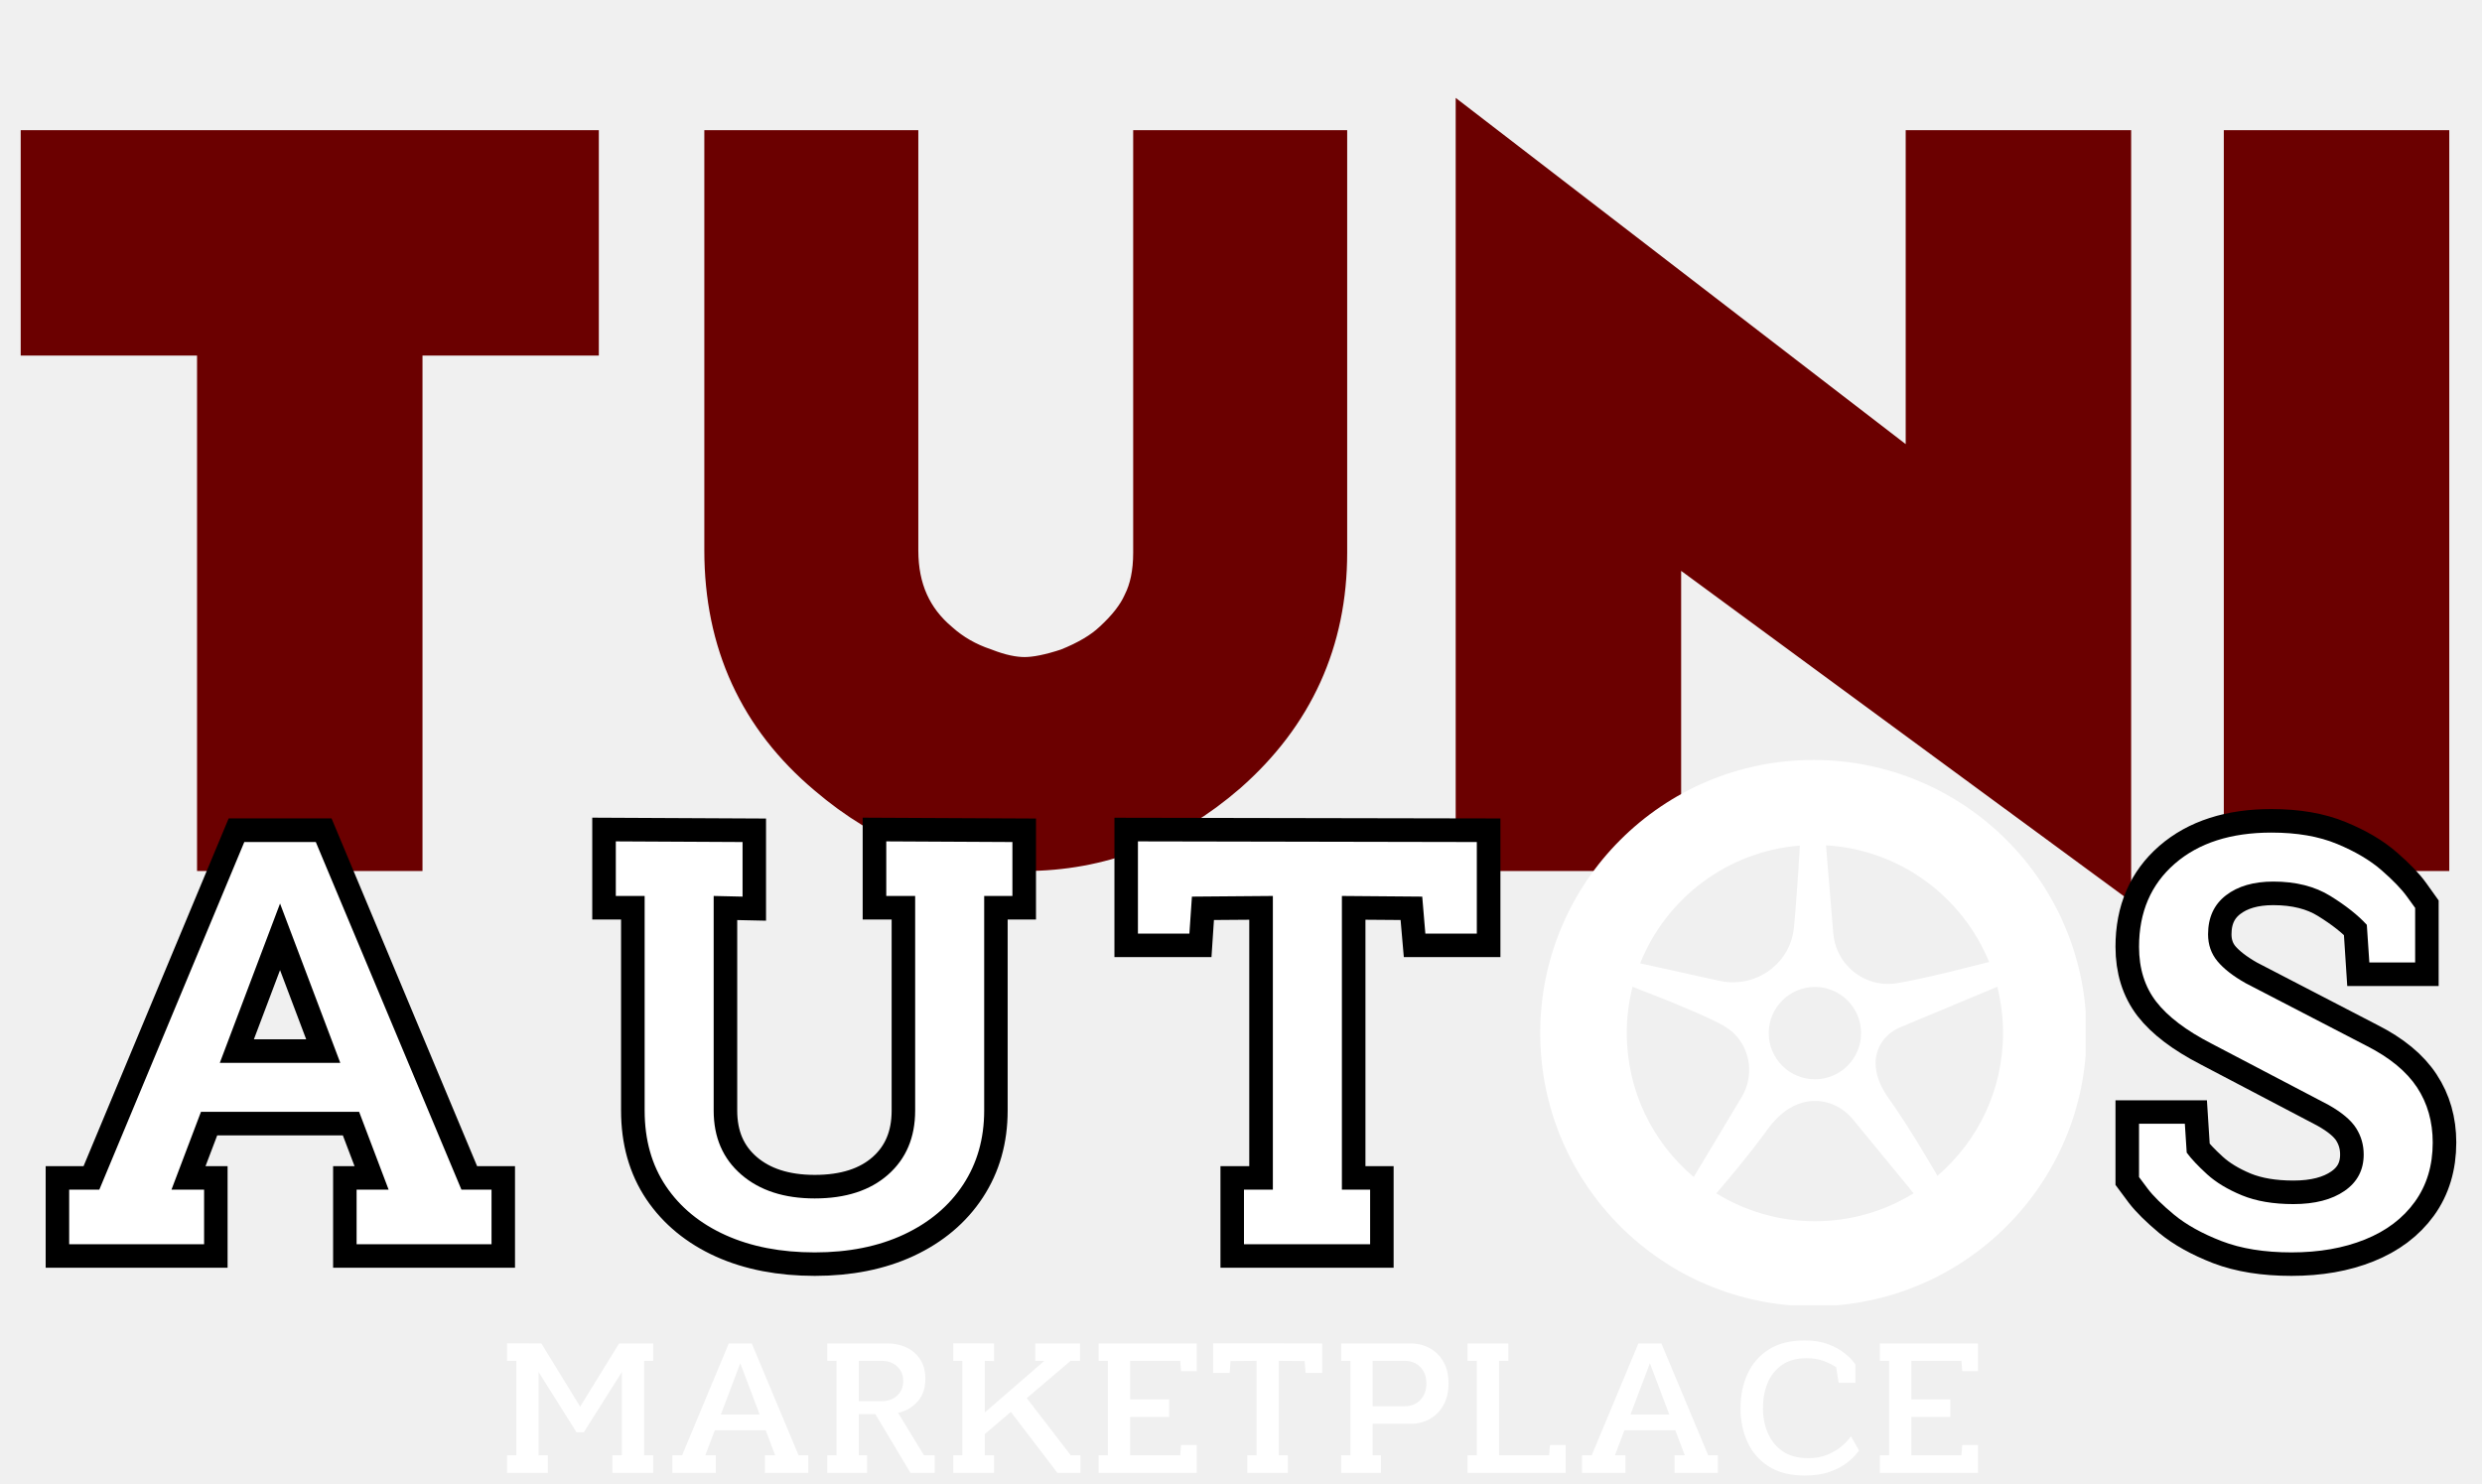
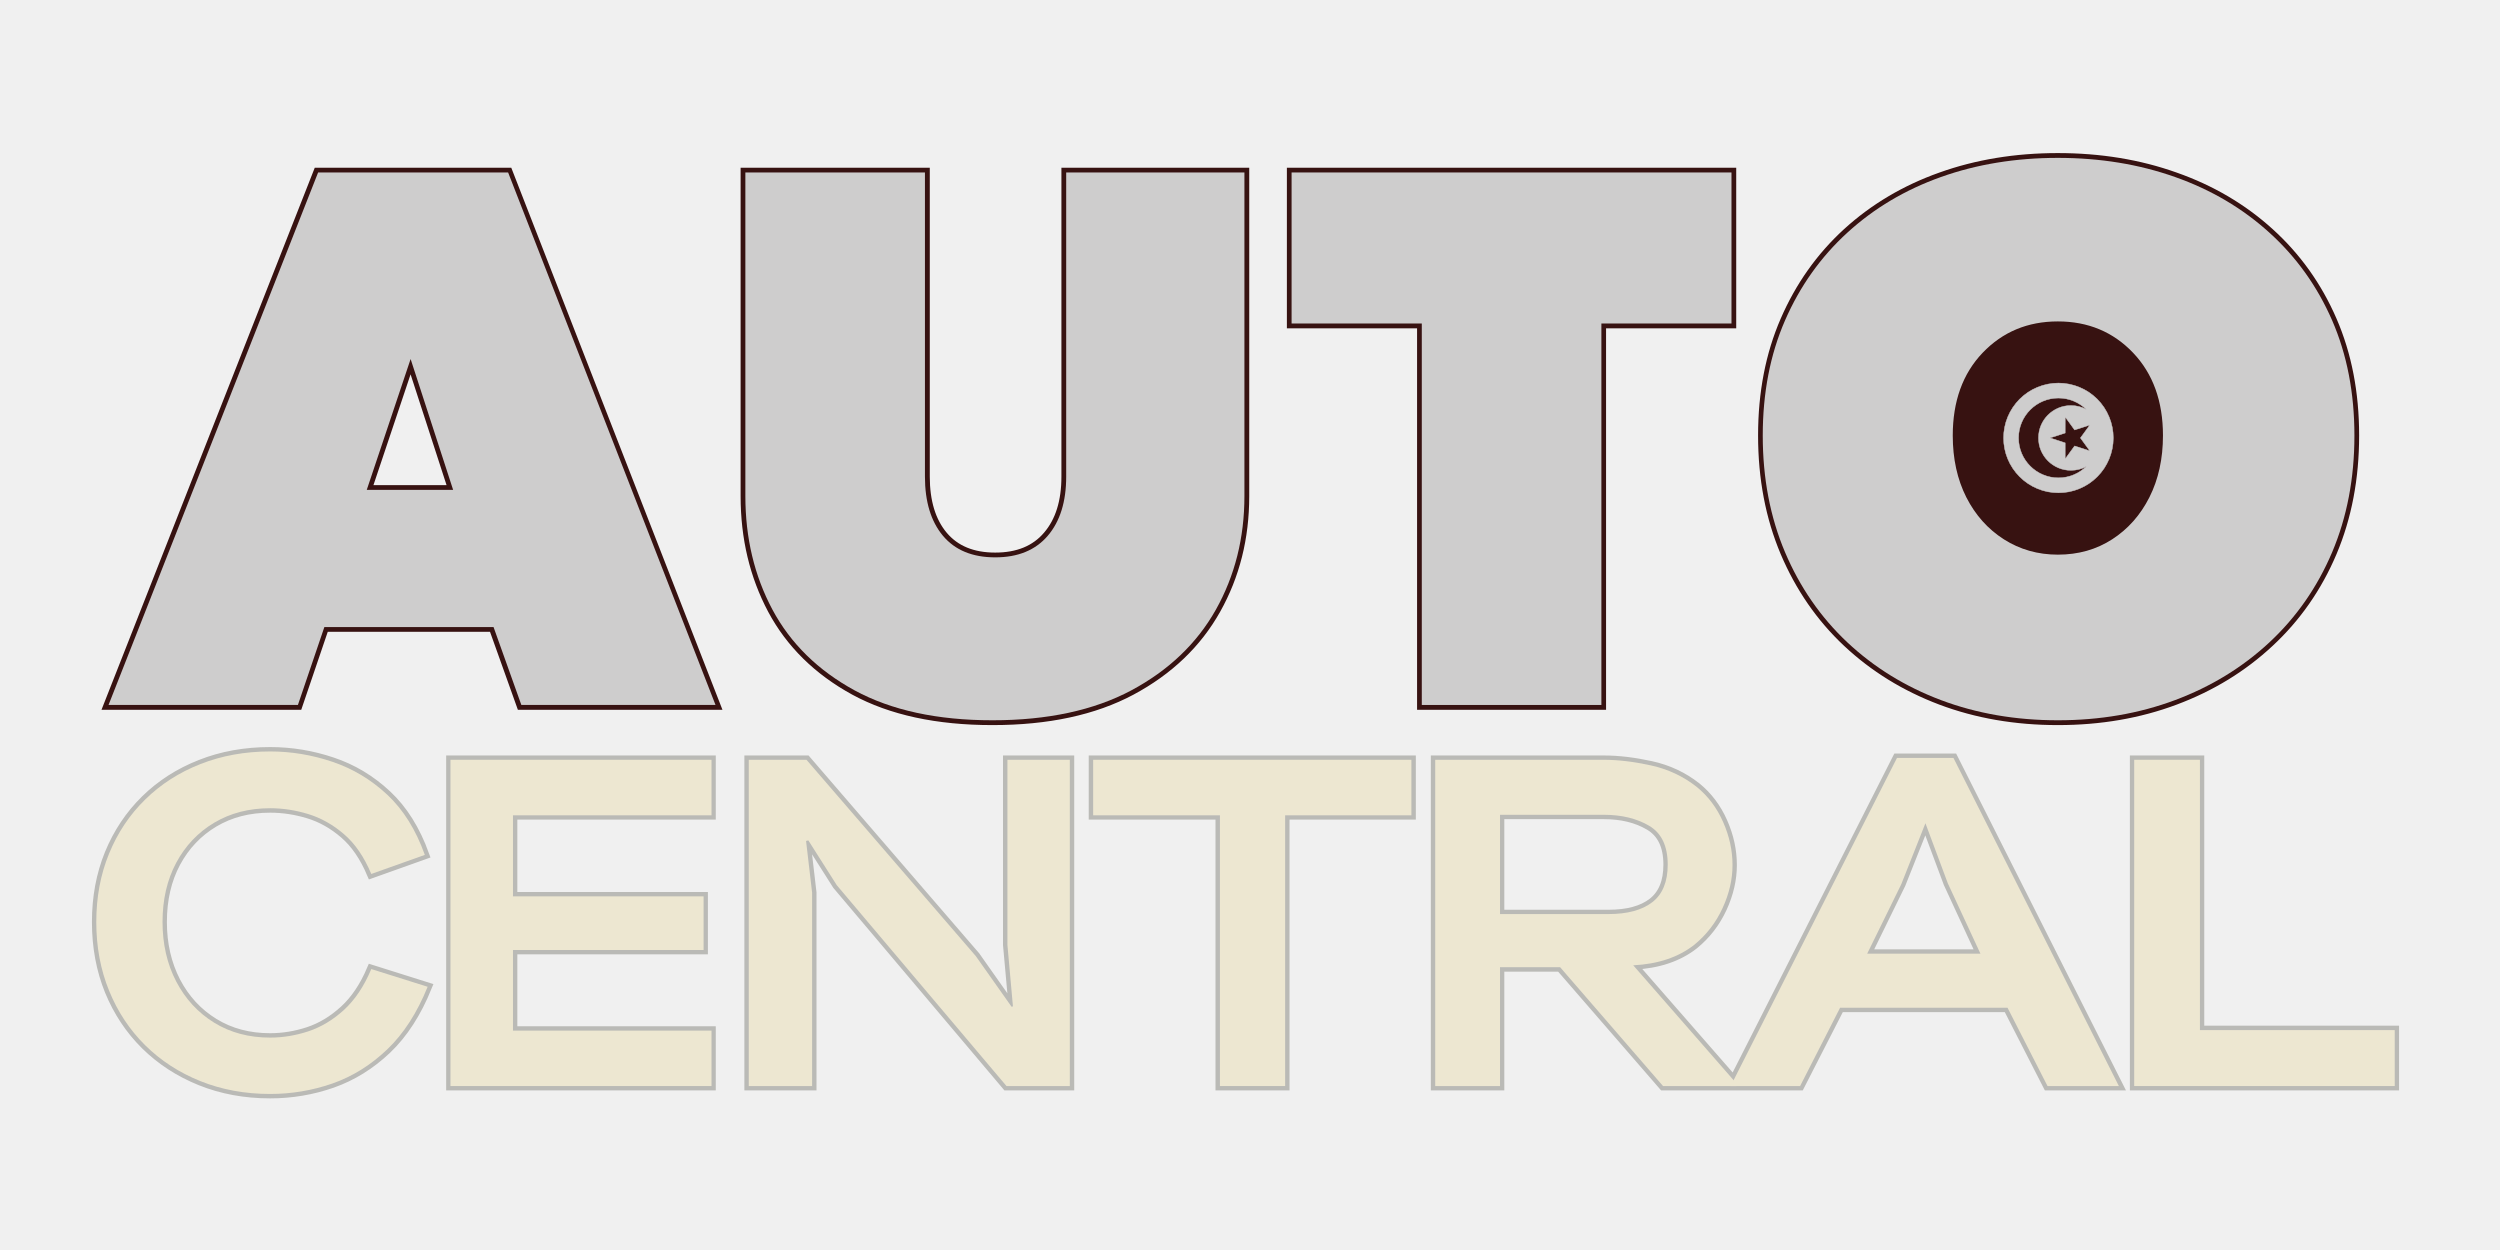
- <svg xmlns="http://www.w3.org/2000/svg" width="1024" zoomAndPan="magnify" viewBox="0 0 768 459" height="612" preserveAspectRatio="xMidYMid meet" version="1.0">
+ <svg xmlns="http://www.w3.org/2000/svg" width="500" zoomAndPan="magnify" viewBox="0 0 375 187.5" height="250" preserveAspectRatio="xMidYMid meet" version="1.0">
  <defs>
    <g />
-     <clipPath id="6946ee926f">
-       <path d="M 476.586 235.199 L 645.336 235.199 L 645.336 403.949 L 476.586 403.949 Z M 476.586 235.199 " clip-rule="nonzero" />
+     <clipPath id="34471084f9">
+       <path d="M 291.562 48.488 L 325.973 48.488 L 325.973 82.895 L 291.562 82.895 Z M 291.562 48.488 " clip-rule="nonzero" />
    </clipPath>
  </defs>
-   <g fill="#ffffff" fill-opacity="1">
-     <g transform="translate(154.8891, 455.823)">
+   <g clip-path="url(#34471084f9)">
+     <path stroke-linecap="butt" transform="matrix(0.0672036, 0, 0, 0.0672036, 291.5625, 48.48642)" fill-opacity="1" fill="#371211" fill-rule="nonzero" stroke-linejoin="miter" d="M 512.028 256.013 C 512.028 264.383 511.563 272.753 510.75 281.065 C 509.936 289.435 508.715 297.747 507.088 305.943 C 505.46 314.138 503.426 322.276 500.984 330.297 C 498.543 338.319 495.695 346.224 492.498 353.954 C 489.301 361.685 485.697 369.3 481.745 376.682 C 477.792 384.064 473.491 391.271 468.841 398.246 C 464.191 405.221 459.192 411.906 453.903 418.416 C 448.555 424.868 442.975 431.087 437.046 437.016 C 431.117 442.945 424.898 448.583 418.388 453.872 C 411.936 459.22 405.193 464.219 398.218 468.869 C 391.243 473.519 384.094 477.82 376.654 481.773 C 369.272 485.725 361.715 489.329 353.985 492.526 C 346.196 495.723 338.349 498.571 330.328 500.954 C 322.306 503.395 314.169 505.43 305.915 507.057 C 297.719 508.743 289.465 509.964 281.095 510.777 C 272.725 511.591 264.413 511.998 255.985 511.998 C 247.615 511.998 239.245 511.591 230.933 510.777 C 222.563 509.964 214.309 508.743 206.055 507.057 C 197.859 505.43 189.722 503.395 181.7 500.954 C 173.679 498.571 165.774 495.723 158.043 492.526 C 150.313 489.329 142.698 485.725 135.316 481.773 C 127.934 477.82 120.727 473.519 113.752 468.869 C 106.777 464.219 100.092 459.22 93.582 453.872 C 87.13 448.583 80.911 442.945 74.982 437.016 C 69.053 431.087 63.415 424.868 58.125 418.416 C 52.778 411.906 47.779 405.221 43.129 398.246 C 38.479 391.271 34.178 384.064 30.225 376.682 C 26.273 369.3 22.669 361.685 19.472 353.954 C 16.275 346.224 13.485 338.319 11.044 330.297 C 8.602 322.276 6.568 314.138 4.94 305.943 C 3.255 297.747 2.034 289.435 1.22 281.065 C 0.407 272.753 -0 264.383 -0 256.013 C -0 247.643 0.407 239.273 1.22 230.903 C 2.034 222.591 3.255 214.279 4.94 206.083 C 6.568 197.829 8.602 189.691 11.044 181.67 C 13.485 173.649 16.275 165.802 19.472 158.013 C 22.669 150.282 26.273 142.726 30.225 135.344 C 34.178 127.904 38.479 120.755 43.129 113.779 C 47.779 106.804 52.778 100.062 58.125 93.61 C 63.415 87.1 69.053 80.88 74.982 75.01 C 80.911 69.081 87.13 63.443 93.582 58.095 C 100.092 52.806 106.777 47.807 113.752 43.157 C 120.727 38.507 127.934 34.205 135.316 30.253 C 142.698 26.3 150.313 22.697 158.043 19.5 C 165.774 16.303 173.679 13.455 181.7 11.013 C 189.722 8.572 197.859 6.538 206.055 4.91 C 214.309 3.283 222.563 2.062 230.933 1.248 C 239.245 0.435 247.615 0.028 255.985 0.028 C 264.413 0.028 272.725 0.435 281.095 1.248 C 289.465 2.062 297.719 3.283 305.915 4.91 C 314.169 6.538 322.306 8.572 330.328 11.013 C 338.349 13.455 346.196 16.303 353.985 19.5 C 361.715 22.697 369.272 26.3 376.654 30.253 C 384.094 34.205 391.243 38.507 398.218 43.157 C 405.193 47.807 411.936 52.806 418.388 58.095 C 424.898 63.443 431.117 69.081 437.046 75.01 C 442.975 80.88 448.555 87.1 453.903 93.61 C 459.192 100.062 464.191 106.804 468.841 113.779 C 473.491 120.755 477.792 127.904 481.745 135.344 C 485.697 142.726 489.301 150.282 492.498 158.013 C 495.695 165.802 498.543 173.649 500.984 181.67 C 503.426 189.691 505.46 197.829 507.088 206.083 C 508.715 214.279 509.936 222.591 510.75 230.903 C 511.563 239.273 512.028 247.643 512.028 256.013 Z M 512.028 256.013 " stroke="#cecdcd" stroke-width="1" stroke-opacity="1" stroke-miterlimit="4" />
+   </g>
+   <path stroke-linecap="butt" transform="matrix(0.0672036, 0, 0, 0.0672036, 291.5625, 48.48642)" fill-opacity="1" fill="#cecdcd" fill-rule="nonzero" stroke-linejoin="miter" d="M 378.456 256.013 C 378.456 264.034 377.642 271.997 376.072 279.902 C 374.503 287.749 372.178 295.422 369.097 302.862 C 366.017 310.302 362.239 317.335 357.821 324.02 C 353.345 330.704 348.23 336.866 342.592 342.562 C 336.896 348.258 330.735 353.315 324.05 357.791 C 317.366 362.266 310.274 366.045 302.834 369.125 C 295.452 372.206 287.78 374.531 279.875 376.1 C 272.028 377.67 264.064 378.425 255.985 378.425 C 247.964 378.425 240 377.67 232.095 376.1 C 224.248 374.531 216.576 372.206 209.136 369.125 C 201.696 366.045 194.662 362.266 187.978 357.791 C 181.294 353.315 175.132 348.258 169.436 342.562 C 163.74 336.866 158.683 330.704 154.207 324.02 C 149.731 317.335 145.953 310.302 142.873 302.862 C 139.792 295.422 137.467 287.749 135.897 279.902 C 134.328 271.997 133.572 264.034 133.572 256.013 C 133.572 247.933 134.328 239.97 135.897 232.123 C 137.467 224.218 139.792 216.546 142.873 209.164 C 145.953 201.723 149.731 194.69 154.207 188.006 C 158.683 181.321 163.74 175.102 169.436 169.406 C 175.132 163.767 181.294 158.652 187.978 154.177 C 194.662 149.759 201.696 145.981 209.136 142.9 C 216.576 139.82 224.248 137.495 232.095 135.925 C 240 134.356 247.964 133.542 255.985 133.542 C 264.064 133.542 272.028 134.356 279.875 135.925 C 287.78 137.495 295.452 139.82 302.834 142.9 C 310.274 145.981 317.366 149.759 324.05 154.177 C 330.735 158.652 336.896 163.767 342.592 169.406 C 348.23 175.102 353.345 181.321 357.821 188.006 C 362.239 194.69 366.017 201.723 369.097 209.164 C 372.178 216.546 374.503 224.218 376.072 232.123 C 377.642 239.97 378.456 247.933 378.456 256.013 Z M 378.456 256.013 " stroke="#cecdcd" stroke-width="1" stroke-opacity="1" stroke-miterlimit="4" />
+   <path stroke-linecap="butt" transform="matrix(0.0672036, 0, 0, 0.0672036, 291.5625, 48.48642)" fill-opacity="1" fill="#371211" fill-rule="nonzero" stroke-linejoin="miter" d="M 271.098 209.164 L 292.081 238.11 L 326.084 227.124 L 305.043 256.013 L 326.084 284.959 L 292.081 273.915 L 271.04 302.804 L 271.04 267.057 L 237.036 255.955 L 271.04 244.969 Z M 271.098 209.164 " stroke="#cecdcd" stroke-width="1" stroke-opacity="1" stroke-miterlimit="4" />
+   <path stroke-linecap="butt" transform="matrix(0.0672036, 0, 0, 0.0672036, 291.5625, 48.48642)" fill-opacity="1" fill="#371211" fill-rule="nonzero" stroke-linejoin="miter" d="M 283.827 328.321 C 243.895 328.321 211.461 295.945 211.461 256.013 C 211.461 216.022 243.895 183.646 283.827 183.646 C 296.266 183.646 308.007 186.785 318.237 192.365 C 302.195 176.671 280.223 166.964 255.985 166.964 C 206.811 166.964 166.937 206.839 166.937 256.013 C 166.937 305.187 206.811 345.061 255.985 345.061 C 280.223 345.061 302.195 335.354 318.237 319.66 C 308.007 325.182 296.266 328.321 283.827 328.321 Z M 283.827 328.321 " stroke="#cecdcd" stroke-width="1" stroke-opacity="1" stroke-miterlimit="4" />
+   <path stroke-linecap="butt" transform="matrix(0.867188, 0, 0, 0.867188, -11.56635, 116.0779)" fill="none" stroke-linejoin="miter" d="M 60.067 55.379 C 55.712 55.379 51.689 54.635 48.004 53.153 C 44.329 51.671 41.149 49.604 38.459 46.955 C 35.766 44.293 33.68 41.149 32.198 37.527 C 30.73 33.892 29.995 29.924 29.995 25.622 C 29.995 21.329 30.73 17.388 32.198 13.793 C 33.68 10.185 35.766 7.063 38.459 4.424 C 41.149 1.789 44.329 -0.252 48.004 -1.693 C 51.689 -3.153 55.712 -3.878 60.067 -3.878 C 63.712 -3.878 67.297 -3.288 70.811 -2.108 C 74.342 -0.928 77.504 0.969 80.297 3.581 C 83.09 6.189 85.27 9.667 86.833 14.009 L 77.563 17.316 C 76.315 14.365 74.743 12.068 72.838 10.428 C 70.937 8.789 68.883 7.635 66.68 6.964 C 64.473 6.293 62.27 5.96 60.067 5.96 C 56.405 5.96 53.18 6.793 50.383 8.46 C 47.59 10.126 45.396 12.437 43.811 15.388 C 42.234 18.338 41.45 21.752 41.45 25.622 C 41.45 29.437 42.234 32.87 43.811 35.915 C 45.396 38.946 47.59 41.32 50.383 43.036 C 53.18 44.757 56.405 45.617 60.067 45.617 C 62.27 45.617 64.473 45.257 66.68 44.532 C 68.883 43.798 70.937 42.559 72.838 40.816 C 74.743 39.068 76.315 36.721 77.563 33.77 L 87.302 36.838 C 85.482 41.352 83.144 44.969 80.297 47.685 C 77.45 50.388 74.288 52.347 70.811 53.568 C 67.347 54.775 63.766 55.379 60.067 55.379 Z M 91.266 54 L 91.266 -2.423 L 136.392 -2.423 L 136.392 7.162 L 102.067 7.162 L 102.067 21.194 L 135.031 21.194 L 135.031 30.464 L 102.067 30.464 L 102.067 44.415 L 136.392 44.415 L 136.392 54 Z M 142.851 54 L 142.851 -2.423 L 152.851 -2.423 L 182.117 31.505 L 188.315 40.302 L 188.549 40.225 L 187.585 29.577 L 187.585 -2.423 L 198.392 -2.423 L 198.392 54 L 187.428 54 L 158.085 19.266 L 153.167 11.509 L 152.77 11.608 L 153.815 20.545 L 153.815 54 Z M 224.342 54 L 224.342 7.162 L 202.414 7.162 L 202.414 -2.423 L 257.482 -2.423 L 257.482 7.162 L 235.635 7.162 L 235.635 54 Z M 261.59 54 L 261.59 -2.423 L 290.775 -2.423 C 293.243 -2.423 295.95 -2.103 298.905 -1.459 C 301.869 -0.815 304.504 0.419 306.815 2.239 C 308.797 3.856 310.324 5.888 311.401 8.343 C 312.477 10.784 313.013 13.261 313.013 15.78 C 313.013 18.261 312.437 20.752 311.284 23.261 C 310.126 25.752 308.5 27.856 306.401 29.577 C 303.662 31.73 300.144 32.91 295.851 33.117 L 313.662 53.509 L 313.662 54 L 301.009 54 L 283.198 33.455 L 272.788 33.455 L 272.788 54 Z M 272.788 24.261 L 291.581 24.261 C 294.851 24.261 297.369 23.581 299.14 22.216 C 300.923 20.838 301.815 18.667 301.815 15.703 C 301.815 12.487 300.739 10.252 298.59 8.991 C 296.437 7.721 293.833 7.081 290.775 7.081 L 272.788 7.081 Z M 312.698 54 L 341.468 -2.757 L 351.23 -2.757 L 379.847 54 L 367.504 54 L 360.576 40.46 L 331.631 40.46 L 324.703 54 Z M 336.311 31.113 L 355.896 31.113 L 350.266 18.928 L 346.387 8.541 L 342.198 19.086 Z M 382.504 54 L 382.504 -2.423 L 393.86 -2.423 L 393.86 44.316 L 427.554 44.316 L 427.554 54 Z M 382.504 54 " stroke="#babab6" stroke-width="1.512" stroke-opacity="1" stroke-miterlimit="4" />
+   <g fill="#ede7d1" fill-opacity="1">
+     <g transform="translate(13.67694, 162.9061)">
      <g>
-         <path d="M 12.625 -40.047 L 24.625 -20.5 L 36.672 -40.047 L 47.234 -40.047 L 47.234 -34.672 L 44.422 -34.672 L 44.422 -5.438 L 47.234 -5.438 L 47.234 0 L 34.609 0 L 34.609 -5.438 L 37.547 -5.438 L 37.547 -31.234 L 25.75 -12.562 L 23.5 -12.562 L 11.75 -31.234 L 11.75 -5.438 L 14.625 -5.438 L 14.625 0 L 2 0 L 2 -5.438 L 4.875 -5.438 L 4.875 -34.672 L 2 -34.672 L 2 -40.109 Z M 12.625 -40.047 " />
+         <path d="M 26.844 1.188 C 23.07 1.188 19.586 0.547 16.391 -0.734 C 13.203 -2.016 10.441 -3.805 8.109 -6.109 C 5.773 -8.422 3.969 -11.148 2.688 -14.297 C 1.406 -17.441 0.766 -20.879 0.766 -24.609 C 0.766 -28.336 1.406 -31.758 2.688 -34.875 C 3.969 -38 5.773 -40.703 8.109 -42.984 C 10.441 -45.273 13.203 -47.047 16.391 -48.297 C 19.586 -49.555 23.07 -50.188 26.844 -50.188 C 30.008 -50.188 33.117 -49.672 36.172 -48.641 C 39.223 -47.617 41.961 -45.977 44.391 -43.719 C 46.816 -41.457 48.703 -38.441 50.047 -34.672 L 42.016 -31.812 C 40.941 -34.375 39.578 -36.363 37.922 -37.781 C 36.266 -39.207 34.477 -40.211 32.562 -40.797 C 30.656 -41.379 28.75 -41.672 26.844 -41.672 C 23.676 -41.672 20.879 -40.945 18.453 -39.5 C 16.023 -38.051 14.125 -36.047 12.75 -33.484 C 11.383 -30.922 10.703 -27.961 10.703 -24.609 C 10.703 -21.297 11.383 -18.32 12.75 -15.688 C 14.125 -13.062 16.023 -11 18.453 -9.5 C 20.879 -8.008 23.676 -7.266 26.844 -7.266 C 28.75 -7.266 30.656 -7.578 32.562 -8.203 C 34.477 -8.836 36.266 -9.91 37.922 -11.422 C 39.578 -12.941 40.941 -14.984 42.016 -17.547 L 50.469 -14.891 C 48.883 -10.973 46.859 -7.836 44.391 -5.484 C 41.922 -3.129 39.18 -1.426 36.172 -0.375 C 33.172 0.664 30.062 1.188 26.844 1.188 Z M 26.844 1.188 " />
      </g>
    </g>
  </g>
-   <g fill="#ffffff" fill-opacity="1">
-     <g transform="translate(206.8705, 455.823)">
+   <g fill="#ede7d1" fill-opacity="1">
+     <g transform="translate(64.14713, 162.9061)">
      <g>
-         <path d="M 18.625 -40.047 L 25.75 -40.047 L 40.234 -5.438 L 43.234 -5.438 L 43.234 0 L 29.812 0 L 29.812 -5.438 L 32.984 -5.438 L 30.062 -13.188 L 14.312 -13.188 L 11.375 -5.438 L 14.625 -5.438 L 14.625 0 L 1.188 0 L 1.188 -5.438 L 4.188 -5.438 Z M 16.188 -18.062 L 28.188 -18.062 L 22.188 -33.922 Z M 16.188 -18.062 " />
+         <path d="M 3.422 0 L 3.422 -48.938 L 42.578 -48.938 L 42.578 -40.609 L 12.797 -40.609 L 12.797 -28.453 L 41.391 -28.453 L 41.391 -20.406 L 12.797 -20.406 L 12.797 -8.312 L 42.578 -8.312 L 42.578 0 Z M 3.422 0 " />
      </g>
    </g>
  </g>
-   <g fill="#ffffff" fill-opacity="1">
-     <g transform="translate(253.9787, 455.823)">
+   <g fill="#ede7d1" fill-opacity="1">
+     <g transform="translate(108.8153, 162.9061)">
      <g>
-         <path d="M 14.312 0 L 2 0 L 2 -5.438 L 4.875 -5.438 L 4.875 -34.672 L 2 -34.672 L 2 -40.047 L 20.625 -40.047 C 22.832 -40.047 24.82 -39.617 26.594 -38.766 C 28.363 -37.91 29.766 -36.672 30.797 -35.047 C 31.836 -33.422 32.359 -31.445 32.359 -29.125 C 32.359 -26.25 31.566 -23.914 29.984 -22.125 C 28.41 -20.332 26.395 -19.145 23.938 -18.562 L 31.922 -5.438 L 35.234 -5.438 L 35.234 0 L 27.75 0 L 16.875 -18.188 L 11.75 -18.188 L 11.75 -5.438 L 14.312 -5.438 Z M 11.75 -22.188 L 18.75 -22.188 C 20.75 -22.188 22.375 -22.758 23.625 -23.906 C 24.875 -25.051 25.5 -26.562 25.5 -28.438 C 25.5 -30.258 24.883 -31.754 23.656 -32.922 C 22.426 -34.086 20.789 -34.672 18.75 -34.672 L 11.75 -34.672 Z M 11.75 -22.188 " />
+         <path d="M 3.5 0 L 3.5 -48.938 L 12.156 -48.938 L 37.547 -19.5 L 42.922 -11.891 L 43.125 -11.953 L 42.297 -21.188 L 42.297 -48.938 L 51.656 -48.938 L 51.656 0 L 42.156 0 L 16.703 -30.125 L 12.438 -36.844 L 12.094 -36.766 L 13 -29.016 L 13 0 Z M 3.5 0 " />
      </g>
    </g>
  </g>
-   <g fill="#ffffff" fill-opacity="1">
-     <g transform="translate(293.0898, 455.823)">
+   <g fill="#ede7d1" fill-opacity="1">
+     <g transform="translate(164.5982, 162.9061)">
      <g>
-         <path d="M 27.25 -40.047 L 41.109 -40.047 L 41.109 -34.672 L 38.172 -34.672 L 24.625 -23.125 L 38.234 -5.438 L 41.234 -5.438 L 41.234 0 L 34.109 0 L 19.688 -18.875 L 11.625 -12 L 11.625 -5.438 L 14.5 -5.438 L 14.5 0 L 1.875 0 L 1.875 -5.438 L 4.688 -5.438 L 4.688 -34.672 L 1.875 -34.672 L 1.875 -40.109 L 14.5 -40.047 L 14.5 -34.609 L 11.625 -34.672 L 11.625 -18.688 L 30.062 -34.672 L 27.25 -34.672 Z M 27.25 -40.047 " />
+         <path d="M 18.391 0 L 18.391 -40.609 L -0.625 -40.609 L -0.625 -48.938 L 47.109 -48.938 L 47.109 -40.609 L 28.172 -40.609 L 28.172 0 Z M 18.391 0 " />
      </g>
    </g>
  </g>
-   <g fill="#ffffff" fill-opacity="1">
-     <g transform="translate(337.9488, 455.823)">
+   <g fill="#ede7d1" fill-opacity="1">
+     <g transform="translate(211.7829, 162.9061)">
      <g>
-         <path d="M 2 -40.047 L 32.359 -40.047 L 32.359 -31.484 L 27.5 -31.484 L 27.25 -34.672 L 11.75 -34.672 L 11.75 -22.75 L 23.812 -22.75 L 23.812 -17.312 L 11.75 -17.312 L 11.75 -5.438 L 27.25 -5.438 L 27.5 -8.625 L 32.359 -8.625 L 32.359 0 L 2 0 L 2 -5.438 L 4.875 -5.438 L 4.875 -34.672 L 2 -34.672 Z M 2 -40.047 " />
+         <path d="M 3.5 0 L 3.5 -48.938 L 28.797 -48.938 C 30.941 -48.938 33.297 -48.656 35.859 -48.094 C 38.422 -47.531 40.707 -46.457 42.719 -44.875 C 44.438 -43.477 45.758 -41.719 46.688 -39.594 C 47.625 -37.477 48.094 -35.328 48.094 -33.141 C 48.094 -30.992 47.594 -28.836 46.594 -26.672 C 45.594 -24.504 44.18 -22.676 42.359 -21.188 C 39.984 -19.32 36.93 -18.297 33.203 -18.109 L 48.656 -0.422 L 48.656 0 L 37.672 0 L 22.234 -17.828 L 13.219 -17.828 L 13.219 0 Z M 13.219 -25.797 L 29.5 -25.797 C 32.344 -25.797 34.531 -26.391 36.062 -27.578 C 37.602 -28.766 38.375 -30.641 38.375 -33.203 C 38.375 -36.004 37.441 -37.953 35.578 -39.047 C 33.711 -40.141 31.453 -40.688 28.797 -40.688 L 13.219 -40.688 Z M 13.219 -25.797 " />
      </g>
    </g>
  </g>
-   <g fill="#ffffff" fill-opacity="1">
-     <g transform="translate(374.186, 455.823)">
+   <g fill="#ede7d1" fill-opacity="1">
+     <g transform="translate(261.2045, 162.9061)">
      <g>
-         <path d="M 1.188 -40.109 L 34.922 -40.047 L 34.922 -30.938 L 29.812 -30.938 L 29.5 -34.609 L 21.5 -34.672 L 21.5 -5.438 L 24.312 -5.438 L 24.312 0 L 11.75 0 L 11.75 -5.438 L 14.625 -5.438 L 14.625 -34.672 L 6.562 -34.609 L 6.312 -30.938 L 1.188 -30.938 Z M 1.188 -40.109 " />
+         <path d="M -1.609 0 L 23.344 -49.219 L 31.812 -49.219 L 56.625 0 L 45.922 0 L 39.922 -11.75 L 14.812 -11.75 L 8.812 0 Z M 18.875 -19.859 L 35.859 -19.859 L 30.969 -30.406 L 27.609 -39.422 L 23.984 -30.266 Z M 18.875 -19.859 " />
      </g>
    </g>
  </g>
-   <g fill="#ffffff" fill-opacity="1">
-     <g transform="translate(412.9848, 455.823)">
+   <g fill="#ede7d1" fill-opacity="1">
+     <g transform="translate(316.7078, 162.9061)">
      <g>
-         <path d="M 14.312 0 L 2 0 L 2 -5.438 L 4.875 -5.438 L 4.875 -34.672 L 2 -34.672 L 2 -40.047 L 23.5 -40.047 C 25.707 -40.047 27.691 -39.555 29.453 -38.578 C 31.223 -37.598 32.629 -36.191 33.672 -34.359 C 34.711 -32.523 35.234 -30.301 35.234 -27.688 C 35.234 -25.102 34.711 -22.875 33.672 -21 C 32.629 -19.125 31.223 -17.688 29.453 -16.688 C 27.691 -15.688 25.707 -15.188 23.5 -15.188 L 11.75 -15.188 L 11.75 -5.438 L 14.312 -5.438 Z M 11.75 -20.625 L 21.625 -20.625 C 23.625 -20.625 25.25 -21.27 26.5 -22.562 C 27.75 -23.852 28.375 -25.562 28.375 -27.688 C 28.375 -29.77 27.758 -31.453 26.531 -32.734 C 25.301 -34.023 23.664 -34.672 21.625 -34.672 L 11.75 -34.672 Z M 11.75 -20.625 " />
+         <path d="M 3.422 0 L 3.422 -48.938 L 13.281 -48.938 L 13.281 -8.391 L 42.5 -8.391 L 42.5 0 Z M 3.422 0 " />
      </g>
    </g>
  </g>
-   <g fill="#ffffff" fill-opacity="1">
-     <g transform="translate(452.0959, 455.823)">
+   <path stroke-linecap="butt" transform="matrix(0.867188, 0, 0, 0.867188, 11.40853, -7.795076)" fill="none" stroke-linejoin="miter" d="M 41.853 38.827 L 74.714 38.827 L 110.601 130.939 L 77.006 130.939 L 72.187 117.448 L 42.943 117.448 L 38.358 130.939 L 5.614 130.939 Z M 57.876 71.097 L 50.29 93.728 L 65.223 93.728 Z M 158.511 133.583 C 148.952 133.583 140.993 131.863 134.646 128.412 C 128.317 124.944 123.583 120.282 120.448 114.421 C 117.335 108.561 115.777 102.029 115.777 94.818 L 115.777 38.827 L 146.844 38.827 L 146.844 91.435 C 146.844 95.768 147.88 99.178 149.961 101.665 C 152.056 104.156 155.065 105.399 158.984 105.399 C 162.921 105.399 165.948 104.156 168.065 101.665 C 170.2 99.178 171.268 95.768 171.268 91.435 L 171.268 38.827 L 202.101 38.827 L 202.101 94.818 C 202.101 102.029 200.457 108.561 197.164 114.421 C 193.871 120.282 188.993 124.944 182.524 128.412 C 176.06 131.863 168.056 133.583 158.511 133.583 Z M 263.822 130.939 L 232.786 130.939 L 232.786 64.953 L 210.268 64.953 L 210.268 38.827 L 286.335 38.827 L 286.335 64.953 L 263.822 64.953 Z M 342.795 133.583 C 335.506 133.583 328.763 132.421 322.574 130.088 C 316.403 127.755 311.002 124.426 306.38 120.093 C 301.772 115.764 298.187 110.57 295.619 104.516 C 293.056 98.444 291.772 91.71 291.772 84.322 C 291.772 76.957 293.056 70.322 295.619 64.426 C 298.187 58.507 301.772 53.444 306.38 49.228 C 311.002 45.016 316.403 41.813 322.574 39.62 C 328.763 37.403 335.506 36.295 342.795 36.295 C 350.105 36.295 356.862 37.403 363.074 39.62 C 369.308 41.813 374.745 45.016 379.389 49.228 C 384.051 53.444 387.668 58.507 390.236 64.426 C 392.799 70.322 394.083 76.957 394.083 84.322 C 394.083 91.71 392.799 98.444 390.236 104.516 C 387.668 110.57 384.051 115.764 379.389 120.093 C 374.745 124.426 369.308 127.755 363.074 130.088 C 356.862 132.421 350.105 133.583 342.795 133.583 Z M 342.795 104.926 C 346.322 104.926 349.448 104.047 352.173 102.282 C 354.916 100.52 357.069 98.088 358.637 94.993 C 360.205 91.899 360.988 88.34 360.988 84.322 C 360.988 78.385 359.254 73.615 355.786 70.011 C 352.34 66.403 348.006 64.602 342.795 64.602 C 337.583 64.602 333.254 66.403 329.804 70.011 C 326.353 73.615 324.632 78.385 324.632 84.322 C 324.632 88.34 325.416 91.899 326.984 94.993 C 328.551 98.088 330.714 100.52 333.479 102.282 C 336.241 104.047 339.344 104.926 342.795 104.926 Z M 342.795 104.926 " stroke="#371211" stroke-width="1.655" stroke-opacity="1" stroke-miterlimit="4" />
+   <g fill="#cecdcd" fill-opacity="1">
+     <g transform="translate(18.06149, 104.0721)">
      <g>
-         <path d="M 2 -40.047 L 14.625 -40.047 L 14.625 -34.672 L 11.75 -34.672 L 11.75 -5.438 L 27.25 -5.438 L 27.5 -8.625 L 32.359 -8.625 L 32.359 0 L 2 0 L 2 -5.438 L 4.875 -5.438 L 4.875 -34.672 L 2 -34.672 Z M 2 -40.047 " />
+         <path d="M 29.656 -78.203 L 58.156 -78.203 L 89.266 1.672 L 60.141 1.672 L 55.969 -10.016 L 30.594 -10.016 L 26.625 1.672 L -1.781 1.672 Z M 43.531 -50.219 L 36.953 -30.594 L 49.906 -30.594 Z M 43.531 -50.219 " />
      </g>
    </g>
  </g>
-   <g fill="#ffffff" fill-opacity="1">
-     <g transform="translate(488.3331, 455.823)">
+   <g fill="#cecdcd" fill-opacity="1">
+     <g transform="translate(105.5383, 104.0721)">
      <g>
-         <path d="M 18.625 -40.047 L 25.75 -40.047 L 40.234 -5.438 L 43.234 -5.438 L 43.234 0 L 29.812 0 L 29.812 -5.438 L 32.984 -5.438 L 30.062 -13.188 L 14.312 -13.188 L 11.375 -5.438 L 14.625 -5.438 L 14.625 0 L 1.188 0 L 1.188 -5.438 L 4.188 -5.438 Z M 16.188 -18.062 L 28.188 -18.062 L 22.188 -33.922 Z M 16.188 -18.062 " />
+         <path d="M 43.328 3.969 C 35.047 3.969 28.156 2.473 22.656 -0.516 C 17.156 -3.516 13.047 -7.551 10.328 -12.625 C 7.617 -17.707 6.266 -23.383 6.266 -29.656 L 6.266 -78.203 L 33.203 -78.203 L 33.203 -32.578 C 33.203 -28.816 34.102 -25.859 35.906 -23.703 C 37.719 -21.547 40.332 -20.469 43.75 -20.469 C 47.156 -20.469 49.781 -21.547 51.625 -23.703 C 53.469 -25.859 54.391 -28.816 54.391 -32.578 L 54.391 -78.203 L 81.125 -78.203 L 81.125 -29.656 C 81.125 -23.383 79.695 -17.707 76.844 -12.625 C 73.988 -7.551 69.758 -3.516 64.156 -0.516 C 58.551 2.473 51.609 3.969 43.328 3.969 Z M 43.328 3.969 " />
      </g>
    </g>
  </g>
-   <g fill="#ffffff" fill-opacity="1">
-     <g transform="translate(535.4413, 455.823)">
+   <g fill="#cecdcd" fill-opacity="1">
+     <g transform="translate(192.9108, 104.0721)">
      <g>
-         <path d="M 39.797 -6.938 C 39.797 -6.938 39.492 -6.551 38.891 -5.781 C 38.285 -5.008 37.316 -4.102 35.984 -3.062 C 34.648 -2.02 32.91 -1.113 30.766 -0.344 C 28.629 0.426 26.02 0.812 22.938 0.812 C 18.477 0.812 14.781 -0.125 11.844 -2 C 8.906 -3.875 6.719 -6.383 5.281 -9.531 C 3.844 -12.676 3.125 -16.188 3.125 -20.062 C 3.125 -23.938 3.844 -27.453 5.281 -30.609 C 6.719 -33.773 8.906 -36.297 11.844 -38.172 C 14.781 -40.047 18.477 -40.984 22.938 -40.984 C 25.77 -40.984 28.172 -40.609 30.141 -39.859 C 32.117 -39.109 33.742 -38.242 35.016 -37.266 C 36.285 -36.285 37.211 -35.422 37.797 -34.672 C 38.379 -33.922 38.672 -33.547 38.672 -33.547 L 38.672 -27.875 L 33.484 -27.875 L 32.734 -32.672 C 31.734 -33.379 30.461 -34.023 28.922 -34.609 C 27.391 -35.191 25.582 -35.484 23.5 -35.484 C 20.457 -35.484 17.938 -34.785 15.938 -33.391 C 13.938 -31.992 12.457 -30.129 11.5 -27.797 C 10.539 -25.473 10.062 -22.895 10.062 -20.062 C 10.062 -17.227 10.57 -14.633 11.594 -12.281 C 12.613 -9.926 14.156 -8.051 16.219 -6.656 C 18.281 -5.258 20.895 -4.562 24.062 -4.562 C 26.312 -4.562 28.266 -4.906 29.922 -5.594 C 31.586 -6.281 32.961 -7.062 34.047 -7.938 C 35.129 -8.812 35.941 -9.594 36.484 -10.281 C 37.023 -10.969 37.297 -11.312 37.297 -11.312 Z M 39.797 -6.938 " />
+         <path d="M 47.297 1.672 L 20.359 1.672 L 20.359 -55.547 L 0.828 -55.547 L 0.828 -78.203 L 66.812 -78.203 L 66.812 -55.547 L 47.297 -55.547 Z M 47.297 1.672 " />
      </g>
    </g>
  </g>
-   <g fill="#ffffff" fill-opacity="1">
-     <g transform="translate(579.6755, 455.823)">
+   <g fill="#cecdcd" fill-opacity="1">
+     <g transform="translate(260.554, 104.0721)">
      <g>
-         <path d="M 2 -40.047 L 32.359 -40.047 L 32.359 -31.484 L 27.5 -31.484 L 27.25 -34.672 L 11.75 -34.672 L 11.75 -22.75 L 23.812 -22.75 L 23.812 -17.312 L 11.75 -17.312 L 11.75 -5.438 L 27.25 -5.438 L 27.5 -8.625 L 32.359 -8.625 L 32.359 0 L 2 0 L 2 -5.438 L 4.875 -5.438 L 4.875 -34.672 L 2 -34.672 Z M 2 -40.047 " />
+         <path d="M 48.125 3.969 C 41.789 3.969 35.941 2.957 30.578 0.938 C 25.223 -1.082 20.547 -3.969 16.547 -7.719 C 12.547 -11.477 9.43 -15.984 7.203 -21.234 C 4.973 -26.492 3.859 -32.328 3.859 -38.734 C 3.859 -45.141 4.973 -50.898 7.203 -56.016 C 9.43 -61.129 12.547 -65.516 16.547 -69.172 C 20.547 -72.828 25.223 -75.609 30.578 -77.516 C 35.941 -79.43 41.789 -80.391 48.125 -80.391 C 54.457 -80.391 60.32 -79.43 65.719 -77.516 C 71.113 -75.609 75.828 -72.828 79.859 -69.172 C 83.898 -65.516 87.035 -61.129 89.266 -56.016 C 91.492 -50.898 92.609 -45.141 92.609 -38.734 C 92.609 -32.328 91.492 -26.492 89.266 -21.234 C 87.035 -15.984 83.898 -11.477 79.859 -7.719 C 75.828 -3.969 71.113 -1.082 65.719 0.938 C 60.32 2.957 54.457 3.969 48.125 3.969 Z M 48.125 -20.875 C 51.188 -20.875 53.898 -21.641 56.266 -23.172 C 58.641 -24.703 60.504 -26.805 61.859 -29.484 C 63.211 -32.172 63.891 -35.254 63.891 -38.734 C 63.891 -43.879 62.395 -48.02 59.406 -51.156 C 56.414 -54.289 52.656 -55.859 48.125 -55.859 C 43.602 -55.859 39.844 -54.289 36.844 -51.156 C 33.852 -48.02 32.359 -43.879 32.359 -38.734 C 32.359 -35.254 33.035 -32.172 34.391 -29.484 C 35.754 -26.805 37.633 -24.703 40.031 -23.172 C 42.438 -21.641 45.133 -20.875 48.125 -20.875 Z M 48.125 -20.875 " />
      </g>
    </g>
  </g>
-   <path stroke-linecap="butt" transform="matrix(2.022767, 0, 0, 2.022767, 6.399952, -86.02659)" fill="none" stroke-linejoin="miter" d="M 83.651 92.144 L 56.676 92.144 L 56.676 171 L 31.768 171 L 31.768 92.144 L 4.794 92.144 L 4.794 67.236 L 83.651 67.236 Z M 174.972 67.236 L 198.127 67.236 L 198.127 127.109 C 198.127 140.077 193.227 150.874 183.431 159.5 C 174.596 167.167 164.643 171 153.573 171 C 142.944 171 133.263 167.271 124.533 159.813 C 114.423 151.316 109.369 140.297 109.369 126.758 L 109.369 67.236 L 132.524 67.236 L 132.524 126.758 C 132.524 133.152 134.81 138.269 139.383 142.116 C 141.515 144.013 144.01 145.442 146.868 146.403 C 149.336 147.365 151.573 147.846 153.573 147.846 C 155.495 147.846 157.899 147.365 160.784 146.403 C 163.98 145.131 166.475 143.65 168.267 141.96 C 170.606 139.83 172.257 137.698 173.219 135.568 C 174.387 133.229 174.972 130.41 174.972 127.109 Z M 293.145 67.236 L 318.053 67.236 L 318.053 171 L 249.215 120.404 L 249.215 171 L 224.307 171 L 224.307 67.236 L 293.145 120.209 Z M 341.809 67.236 L 366.717 67.236 L 366.717 171 L 341.809 171 Z M 341.809 67.236 " stroke="#6b0000" stroke-width="9.58" stroke-opacity="1" stroke-miterlimit="4" />
-   <g fill="#6b0000" fill-opacity="1">
-     <g transform="translate(6.399952, 259.8666)">
-       <g>
-         <path d="M 169.234 -159.531 L 114.641 -159.531 L 114.641 0 L 64.266 0 L 64.266 -159.531 L 9.688 -159.531 L 9.688 -209.922 L 169.234 -209.922 Z M 169.234 -159.531 " />
-       </g>
-     </g>
-   </g>
-   <g fill="#6b0000" fill-opacity="1">
-     <g transform="translate(217.9316, 259.8666)">
-       <g>
-         <path d="M 142.422 -209.922 L 189.25 -209.922 L 189.25 -88.812 C 189.25 -62.539 179.344 -40.688 159.531 -23.25 C 141.664 -7.75 121.535 0 99.141 0 C 77.609 0 58.02 -7.535 40.375 -22.609 C 19.914 -39.828 9.688 -62.109 9.688 -89.453 L 9.688 -209.922 L 56.516 -209.922 L 56.516 -89.453 C 56.516 -76.535 61.145 -66.203 70.406 -58.453 C 74.707 -54.578 79.766 -51.672 85.578 -49.734 C 90.535 -47.797 95.055 -46.828 99.141 -46.828 C 103.016 -46.828 107.859 -47.797 113.672 -49.734 C 120.141 -52.316 125.203 -55.332 128.859 -58.781 C 133.598 -63.082 136.938 -67.391 138.875 -71.703 C 141.238 -76.43 142.422 -82.133 142.422 -88.812 Z M 142.422 -209.922 " />
-       </g>
-     </g>
-   </g>
-   <g fill="#6b0000" fill-opacity="1">
-     <g transform="translate(452.3925, 259.8666)">
-       <g>
-         <path d="M 146.938 -209.922 L 197.328 -209.922 L 197.328 0 L 58.125 -102.375 L 58.125 0 L 7.75 0 L 7.75 -209.922 L 146.938 -102.703 Z M 146.938 -209.922 " />
-       </g>
-     </g>
-   </g>
-   <g fill="#6b0000" fill-opacity="1">
-     <g transform="translate(692.9895, 259.8666)">
-       <g>
-         <path d="M 4.844 -209.922 L 55.219 -209.922 L 55.219 0 L 4.844 0 Z M 4.844 -209.922 " />
-       </g>
-     </g>
-   </g>
-   <path stroke-linecap="butt" transform="matrix(1.867206, 0, 0, 1.867206, 11.61941, 207.6741)" fill="none" stroke-linejoin="miter" d="M 34.268 28.325 L 46.126 28.325 L 70.247 85.96 L 75.222 85.96 L 75.222 95 L 52.879 95 L 52.879 85.96 L 58.187 85.96 L 53.285 73.063 L 27.082 73.063 L 22.181 85.96 L 27.591 85.96 L 27.591 95 L 5.246 95 L 5.246 85.96 L 10.223 85.96 Z M 30.206 64.938 L 50.162 64.938 L 40.185 38.532 Z M 128.807 87.408 C 133.935 87.408 137.989 86.096 140.968 83.473 C 143.947 80.833 145.437 77.295 145.437 72.86 L 145.437 37.287 L 140.638 37.287 L 140.638 28.222 L 161.56 28.325 L 161.56 37.287 L 156.863 37.287 L 156.863 72.86 C 156.863 77.498 155.704 81.586 153.384 85.124 C 151.066 88.661 147.79 91.421 143.558 93.4 C 139.326 95.364 134.41 96.345 128.807 96.345 C 123.186 96.345 118.261 95.397 114.029 93.502 C 109.797 91.59 106.496 88.881 104.128 85.377 C 101.774 81.872 100.598 77.701 100.598 72.86 L 100.598 37.287 L 95.824 37.287 L 95.824 28.222 L 116.822 28.325 L 116.822 37.39 L 112.048 37.287 L 112.048 72.86 C 112.048 77.295 113.571 80.833 116.619 83.473 C 119.665 86.096 123.728 87.408 128.807 87.408 Z M 182.359 28.222 L 238.522 28.325 L 238.522 43.509 L 229.99 43.509 L 229.457 37.39 L 216.154 37.287 L 216.154 85.96 L 220.825 85.96 L 220.825 95 L 199.928 95 L 199.928 85.96 L 204.702 85.96 L 204.702 37.287 L 191.296 37.39 L 190.89 43.509 L 182.359 43.509 Z M 182.359 28.222 " stroke="#000000" stroke-width="7.8" stroke-opacity="1" stroke-miterlimit="4" />
-   <path stroke-linecap="butt" transform="matrix(1.867206, 0, 0, 1.867206, 11.61941, 207.6741)" fill="none" stroke-linejoin="miter" d="M 394.003 48.306 L 386.411 48.306 L 386.005 42.061 C 384.549 40.469 382.535 38.879 379.964 37.287 C 377.407 35.695 374.25 34.9 370.493 34.9 C 367.242 34.9 364.627 35.662 362.646 37.185 C 360.667 38.71 359.675 40.858 359.675 43.634 C 359.675 45.36 360.192 46.852 361.225 48.103 C 362.274 49.339 363.84 50.549 365.922 51.735 L 386.005 62.145 C 389.815 64.073 392.583 66.36 394.309 69 C 396.051 71.64 396.924 74.688 396.924 78.14 C 396.924 81.967 395.934 85.249 393.953 87.992 C 391.972 90.718 389.213 92.791 385.675 94.213 C 382.154 95.634 378.102 96.345 373.514 96.345 C 369.012 96.345 365.144 95.728 361.909 94.492 C 358.694 93.241 356.079 91.785 354.064 90.126 C 352.066 88.45 350.594 86.994 349.646 85.757 C 348.715 84.504 348.251 83.879 348.251 83.879 L 348.251 75.042 L 355.843 75.042 L 356.146 79.816 C 356.907 80.849 358.033 82.042 359.522 83.395 C 361.012 84.751 362.935 85.918 365.288 86.9 C 367.656 87.866 370.51 88.347 373.845 88.347 C 377.365 88.347 380.183 87.619 382.298 86.163 C 384.416 84.709 385.472 82.695 385.472 80.121 C 385.472 78.529 385.058 77.073 384.229 75.753 C 383.399 74.433 381.876 73.155 379.658 71.921 L 360.209 61.714 C 356.046 59.563 353.006 57.262 351.094 54.806 C 349.198 52.335 348.251 49.297 348.251 45.691 C 348.251 39.952 350.221 35.367 354.167 31.929 C 358.127 28.494 363.468 26.775 370.188 26.775 C 374.42 26.775 378.041 27.402 381.054 28.653 C 384.068 29.89 386.531 31.346 388.443 33.022 C 390.357 34.68 391.761 36.137 392.658 37.39 C 393.556 38.641 394.003 39.268 394.003 39.268 Z M 394.003 48.306 " stroke="#000000" stroke-width="7.8" stroke-opacity="1" stroke-miterlimit="4" />
-   <g fill="#ffffff" fill-opacity="1">
-     <g transform="translate(17.717, 385.0586)">
-       <g>
-         <path d="M 57.875 -124.469 L 80 -124.469 L 125.062 -16.891 L 134.375 -16.891 L 134.375 0 L 92.625 0 L 92.625 -16.891 L 102.531 -16.891 L 93.406 -40.969 L 44.469 -40.969 L 35.344 -16.891 L 45.438 -16.891 L 45.438 0 L 3.688 0 L 3.688 -16.891 L 13.016 -16.891 Z M 50.297 -56.125 L 87.578 -56.125 L 68.938 -105.438 Z M 50.297 -56.125 " />
-       </g>
-     </g>
-   </g>
-   <g fill="#ffffff" fill-opacity="1">
-     <g transform="translate(184.3316, 385.0586)">
-       <g>
-         <path d="M 67.766 -14.172 C 77.348 -14.172 84.922 -16.629 90.484 -21.547 C 96.055 -26.473 98.844 -33.078 98.844 -41.359 L 98.844 -107.781 L 89.906 -107.781 L 89.906 -124.672 L 128.938 -124.469 L 128.938 -107.781 L 120.203 -107.781 L 120.203 -41.359 C 120.203 -32.68 118.031 -25.039 113.688 -18.438 C 109.352 -11.844 103.238 -6.695 95.344 -3 C 87.445 0.688 78.254 2.531 67.766 2.531 C 57.285 2.531 48.094 0.75 40.188 -2.812 C 32.289 -6.375 26.141 -11.422 21.734 -17.953 C 17.336 -24.492 15.141 -32.297 15.141 -41.359 L 15.141 -107.781 L 6.219 -107.781 L 6.219 -124.672 L 45.438 -124.469 L 45.438 -107.578 L 36.5 -107.781 L 36.5 -41.359 C 36.5 -33.078 39.348 -26.473 45.047 -21.547 C 50.742 -16.629 58.316 -14.172 67.766 -14.172 Z M 67.766 -14.172 " />
-       </g>
-     </g>
-   </g>
-   <g fill="#ffffff" fill-opacity="1">
-     <g transform="translate(348.4218, 385.0586)">
-       <g>
-         <path d="M 3.688 -124.672 L 108.547 -124.469 L 108.547 -96.125 L 92.625 -96.125 L 91.656 -107.578 L 66.797 -107.781 L 66.797 -16.891 L 75.531 -16.891 L 75.531 0 L 36.5 0 L 36.5 -16.891 L 45.438 -16.891 L 45.438 -107.781 L 20.391 -107.578 L 19.609 -96.125 L 3.688 -96.125 Z M 3.688 -124.672 " />
-       </g>
-     </g>
-   </g>
-   <g fill="#ffffff" fill-opacity="1">
-     <g transform="translate(489.2156, 385.0586)">
-       <g />
-     </g>
-   </g>
-   <g fill="#ffffff" fill-opacity="1">
-     <g transform="translate(571.552, 385.0586)">
-       <g />
-     </g>
-   </g>
-   <g fill="#ffffff" fill-opacity="1">
-     <g transform="translate(653.909, 385.0586)">
-       <g>
-         <path d="M 93.406 -87.188 L 79.234 -87.188 L 78.453 -98.844 C 75.734 -101.82 71.977 -104.797 67.188 -107.766 C 62.395 -110.742 56.504 -112.234 49.516 -112.234 C 43.43 -112.234 38.547 -110.812 34.859 -107.969 C 31.172 -105.125 29.328 -101.109 29.328 -95.922 C 29.328 -92.691 30.297 -89.91 32.234 -87.578 C 34.172 -85.242 37.082 -82.977 40.969 -80.781 L 78.453 -61.359 C 85.566 -57.734 90.742 -53.461 93.984 -48.547 C 97.223 -43.629 98.844 -37.93 98.844 -31.453 C 98.844 -24.336 96.992 -18.223 93.297 -13.109 C 89.609 -7.992 84.461 -4.109 77.859 -1.453 C 71.266 1.203 63.695 2.531 55.156 2.531 C 46.738 2.531 39.52 1.363 33.5 -0.969 C 27.477 -3.301 22.586 -6.02 18.828 -9.125 C 15.078 -12.227 12.328 -14.945 10.578 -17.281 C 8.836 -19.613 7.969 -20.781 7.969 -20.781 L 7.969 -37.281 L 22.141 -37.281 L 22.719 -28.344 C 24.145 -26.406 26.25 -24.172 29.031 -21.641 C 31.812 -19.117 35.398 -16.953 39.797 -15.141 C 44.203 -13.328 49.516 -12.422 55.734 -12.422 C 62.336 -12.422 67.613 -13.781 71.562 -16.5 C 75.508 -19.219 77.484 -22.973 77.484 -27.766 C 77.484 -30.742 76.703 -33.461 75.141 -35.922 C 73.586 -38.379 70.742 -40.773 66.609 -43.109 L 30.297 -62.141 C 22.523 -66.148 16.859 -70.453 13.297 -75.047 C 9.742 -79.648 7.969 -85.316 7.969 -92.047 C 7.969 -102.785 11.656 -111.359 19.031 -117.766 C 26.406 -124.18 36.375 -127.391 48.938 -127.391 C 56.832 -127.391 63.594 -126.223 69.219 -123.891 C 74.852 -121.555 79.453 -118.836 83.016 -115.734 C 86.578 -112.629 89.195 -109.91 90.875 -107.578 C 92.562 -105.242 93.406 -104.078 93.406 -104.078 Z M 93.406 -87.188 " />
-       </g>
-     </g>
-   </g>
-   <g clip-path="url(#6946ee926f)">
-     <path fill="#ffffff" d="M 593.316 303.059 C 591.027 303.543 588.961 303.949 587.215 304.238 C 587.07 304.266 586.926 304.285 586.785 304.309 C 585.395 304.52 584.02 304.555 582.688 304.434 C 576.746 303.895 571.551 300.238 568.957 294.969 C 568.031 293.098 567.438 291.02 567.258 288.812 L 566.832 283.621 L 565.02 261.613 C 587.895 262.945 607.219 277.484 615.488 297.719 C 607.898 299.676 599.742 301.691 593.316 303.059 Z M 561.582 334.016 C 553.691 334.016 547.293 327.617 547.293 319.727 C 547.293 311.836 553.691 305.438 561.582 305.438 C 569.473 305.438 575.871 311.836 575.871 319.727 C 575.871 327.617 569.473 334.016 561.582 334.016 Z M 556.93 261.695 C 556.527 268.684 556.039 276.176 555.504 282.516 C 555.383 283.953 555.262 285.328 555.137 286.625 C 555.102 286.984 555.062 287.336 555.02 287.68 C 554.672 290.359 553.773 292.816 552.453 294.969 C 549.469 299.836 544.328 303.129 538.598 303.852 C 536.426 304.129 534.168 304.031 531.91 303.516 L 529.32 302.945 L 507.508 298.133 C 515.535 278.043 534.434 263.477 556.93 261.695 Z M 505.152 305.375 C 511.609 307.867 518.461 310.594 524.039 313.008 C 527.906 314.684 531.164 316.211 533.254 317.406 C 533.461 317.523 533.664 317.641 533.859 317.766 C 533.938 317.812 534.016 317.863 534.094 317.91 C 539.621 321.422 542.102 327.918 540.98 334.062 C 540.648 335.895 539.996 337.695 539.008 339.375 L 535.141 345.816 L 524.078 364.25 C 511.414 353.57 503.367 337.59 503.367 319.727 C 503.367 314.773 503.988 309.969 505.152 305.375 Z M 561.582 377.941 C 550.398 377.941 539.953 374.785 531.082 369.316 C 535.992 363.586 541.266 357.184 545.605 351.336 C 546.02 350.777 546.426 350.219 546.824 349.668 C 549.078 346.551 551.383 344.434 553.637 343.043 C 557.145 340.879 560.523 340.477 563.371 340.816 C 565.082 341.02 566.727 341.539 568.242 342.305 C 570.176 343.289 571.906 344.691 573.316 346.387 L 576.992 350.867 L 592.125 369.293 C 583.246 374.777 572.785 377.941 561.582 377.941 Z M 619.797 319.727 C 619.797 337.391 611.93 353.215 599.508 363.891 C 595.316 356.703 590.613 348.941 586.523 342.941 C 585.871 341.984 585.234 341.07 584.621 340.211 C 582.289 336.965 581.078 334.09 580.605 331.586 C 579.957 328.164 580.684 325.438 581.793 323.387 C 582.902 321.344 584.613 319.711 586.633 318.582 C 587.094 318.324 587.574 318.09 588.062 317.887 L 594.434 315.227 L 618.016 305.387 C 619.18 309.977 619.797 314.777 619.797 319.727 Z M 561.113 235.199 C 514.43 235.199 476.586 273.043 476.586 319.727 C 476.586 366.41 514.43 404.254 561.113 404.254 C 607.797 404.254 645.641 366.41 645.641 319.727 C 645.641 273.043 607.797 235.199 561.113 235.199 " fill-opacity="1" fill-rule="nonzero" />
-   </g>
</svg>
